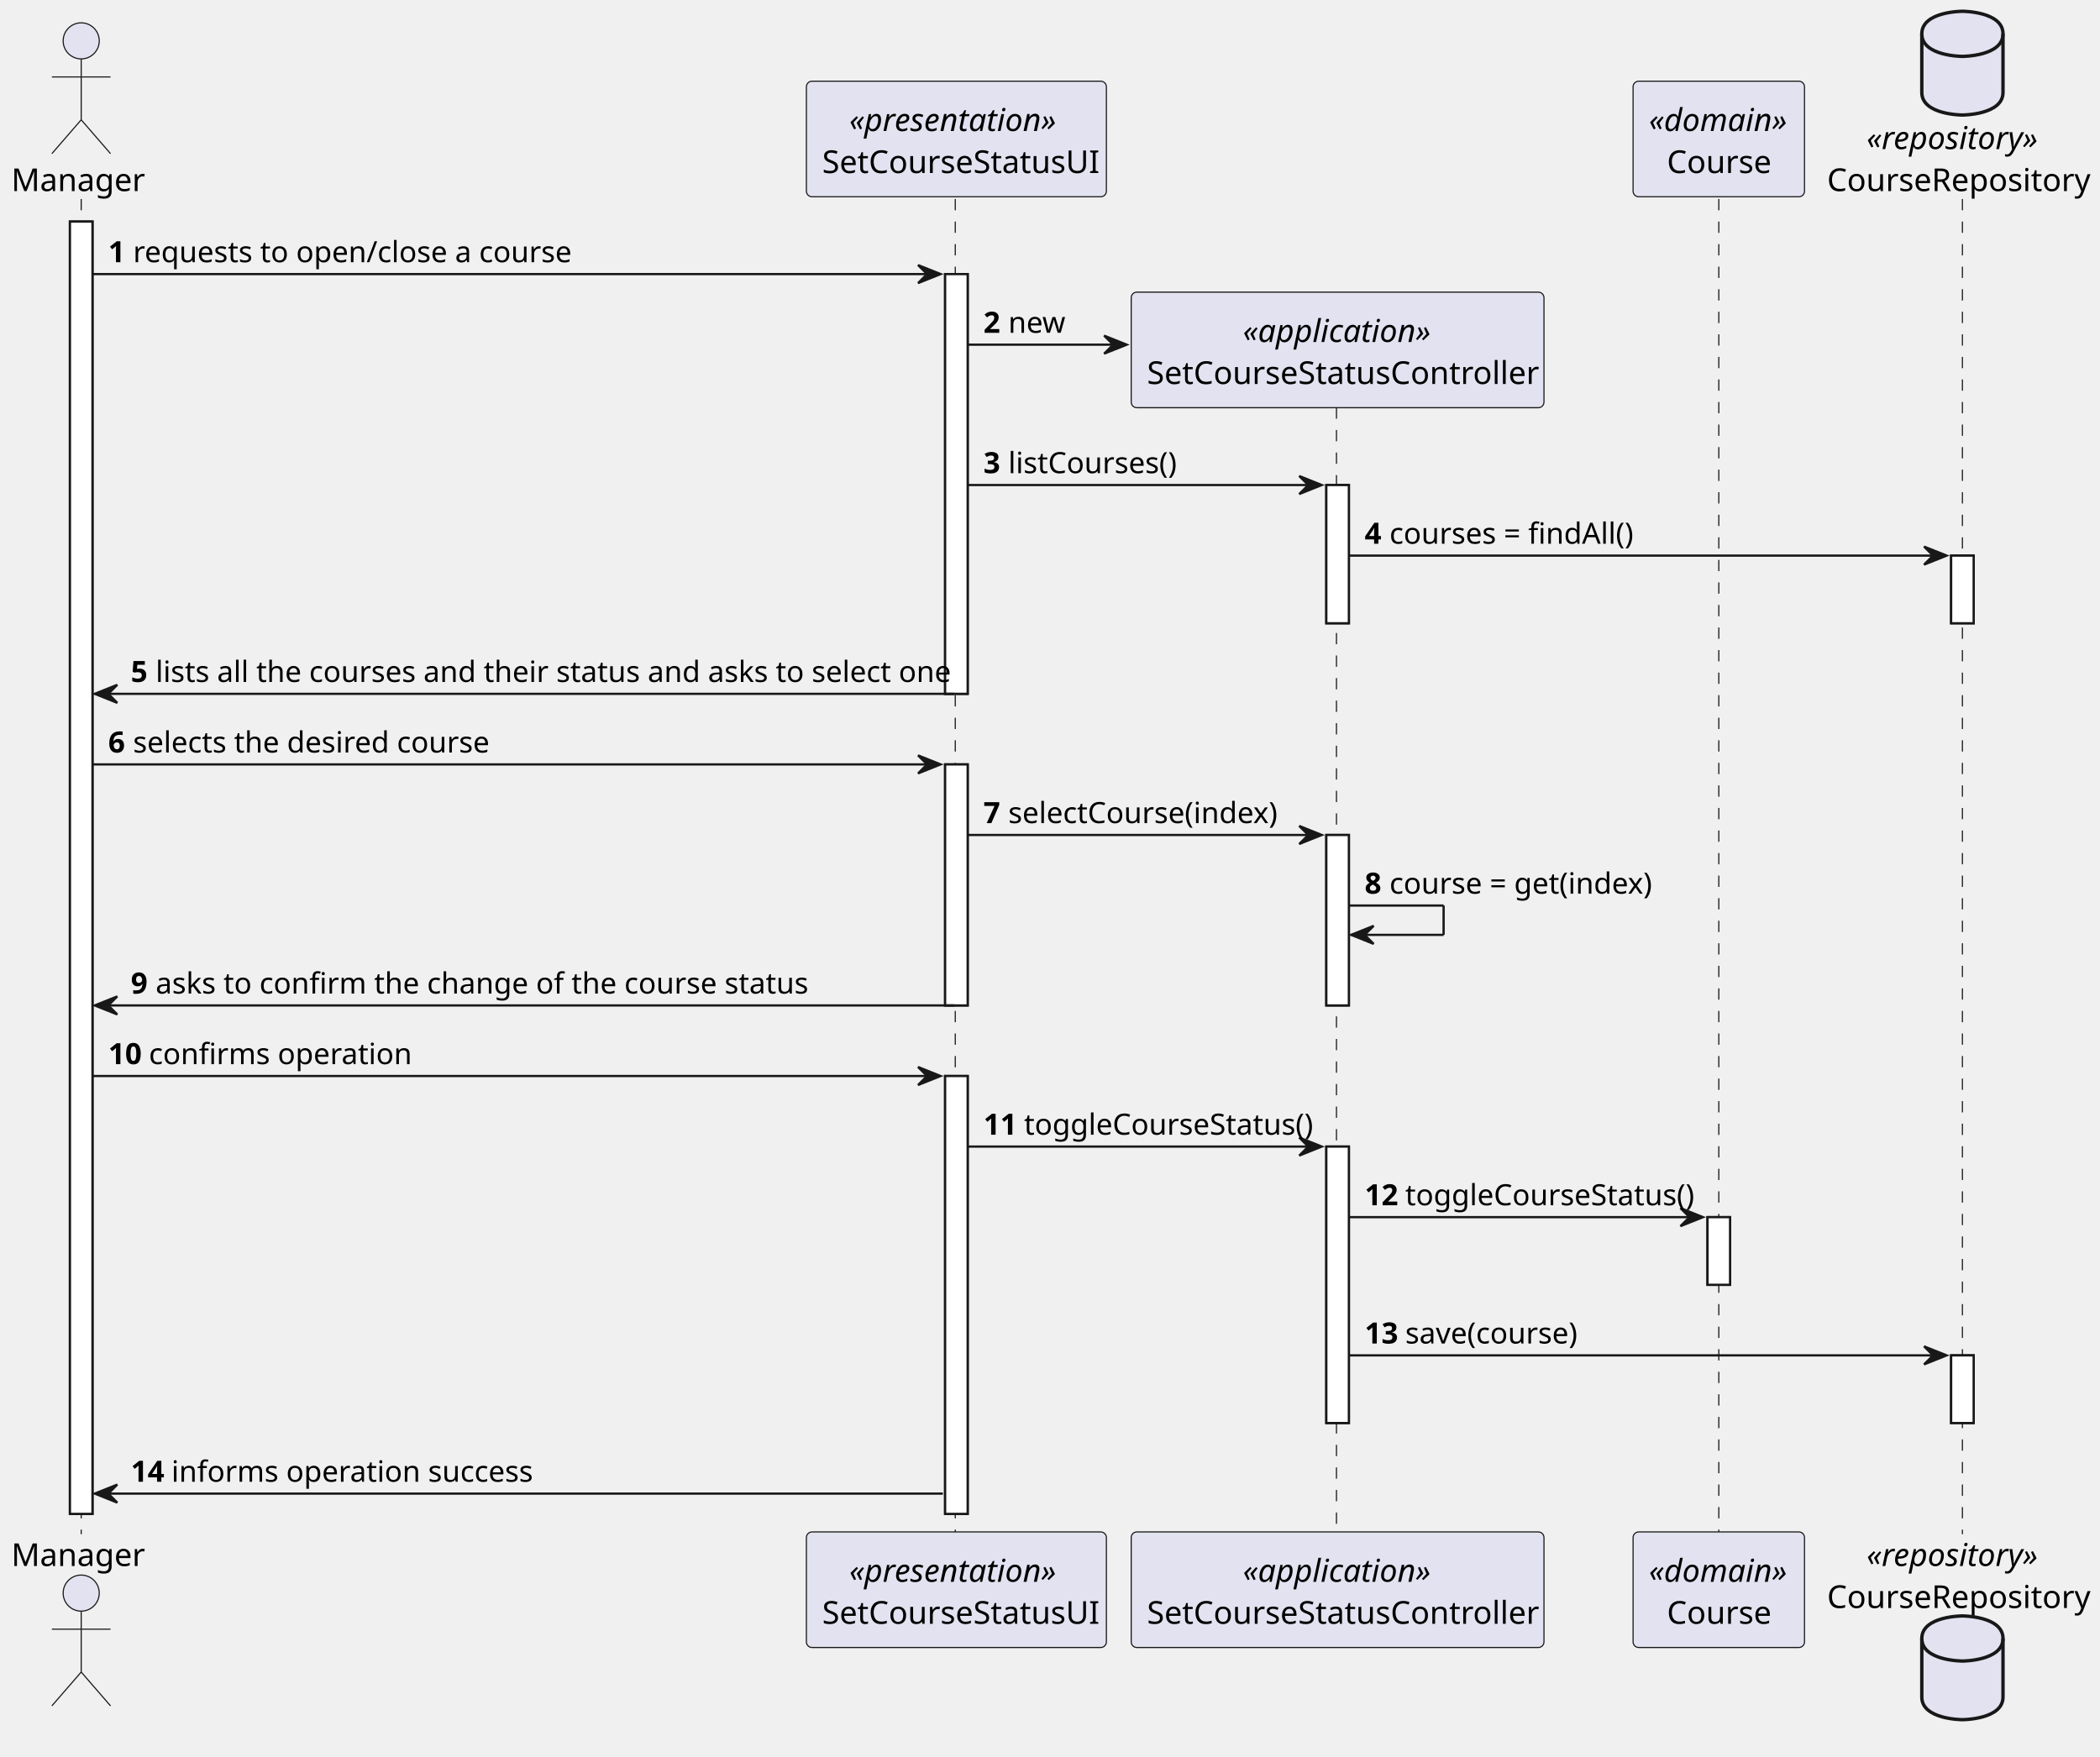
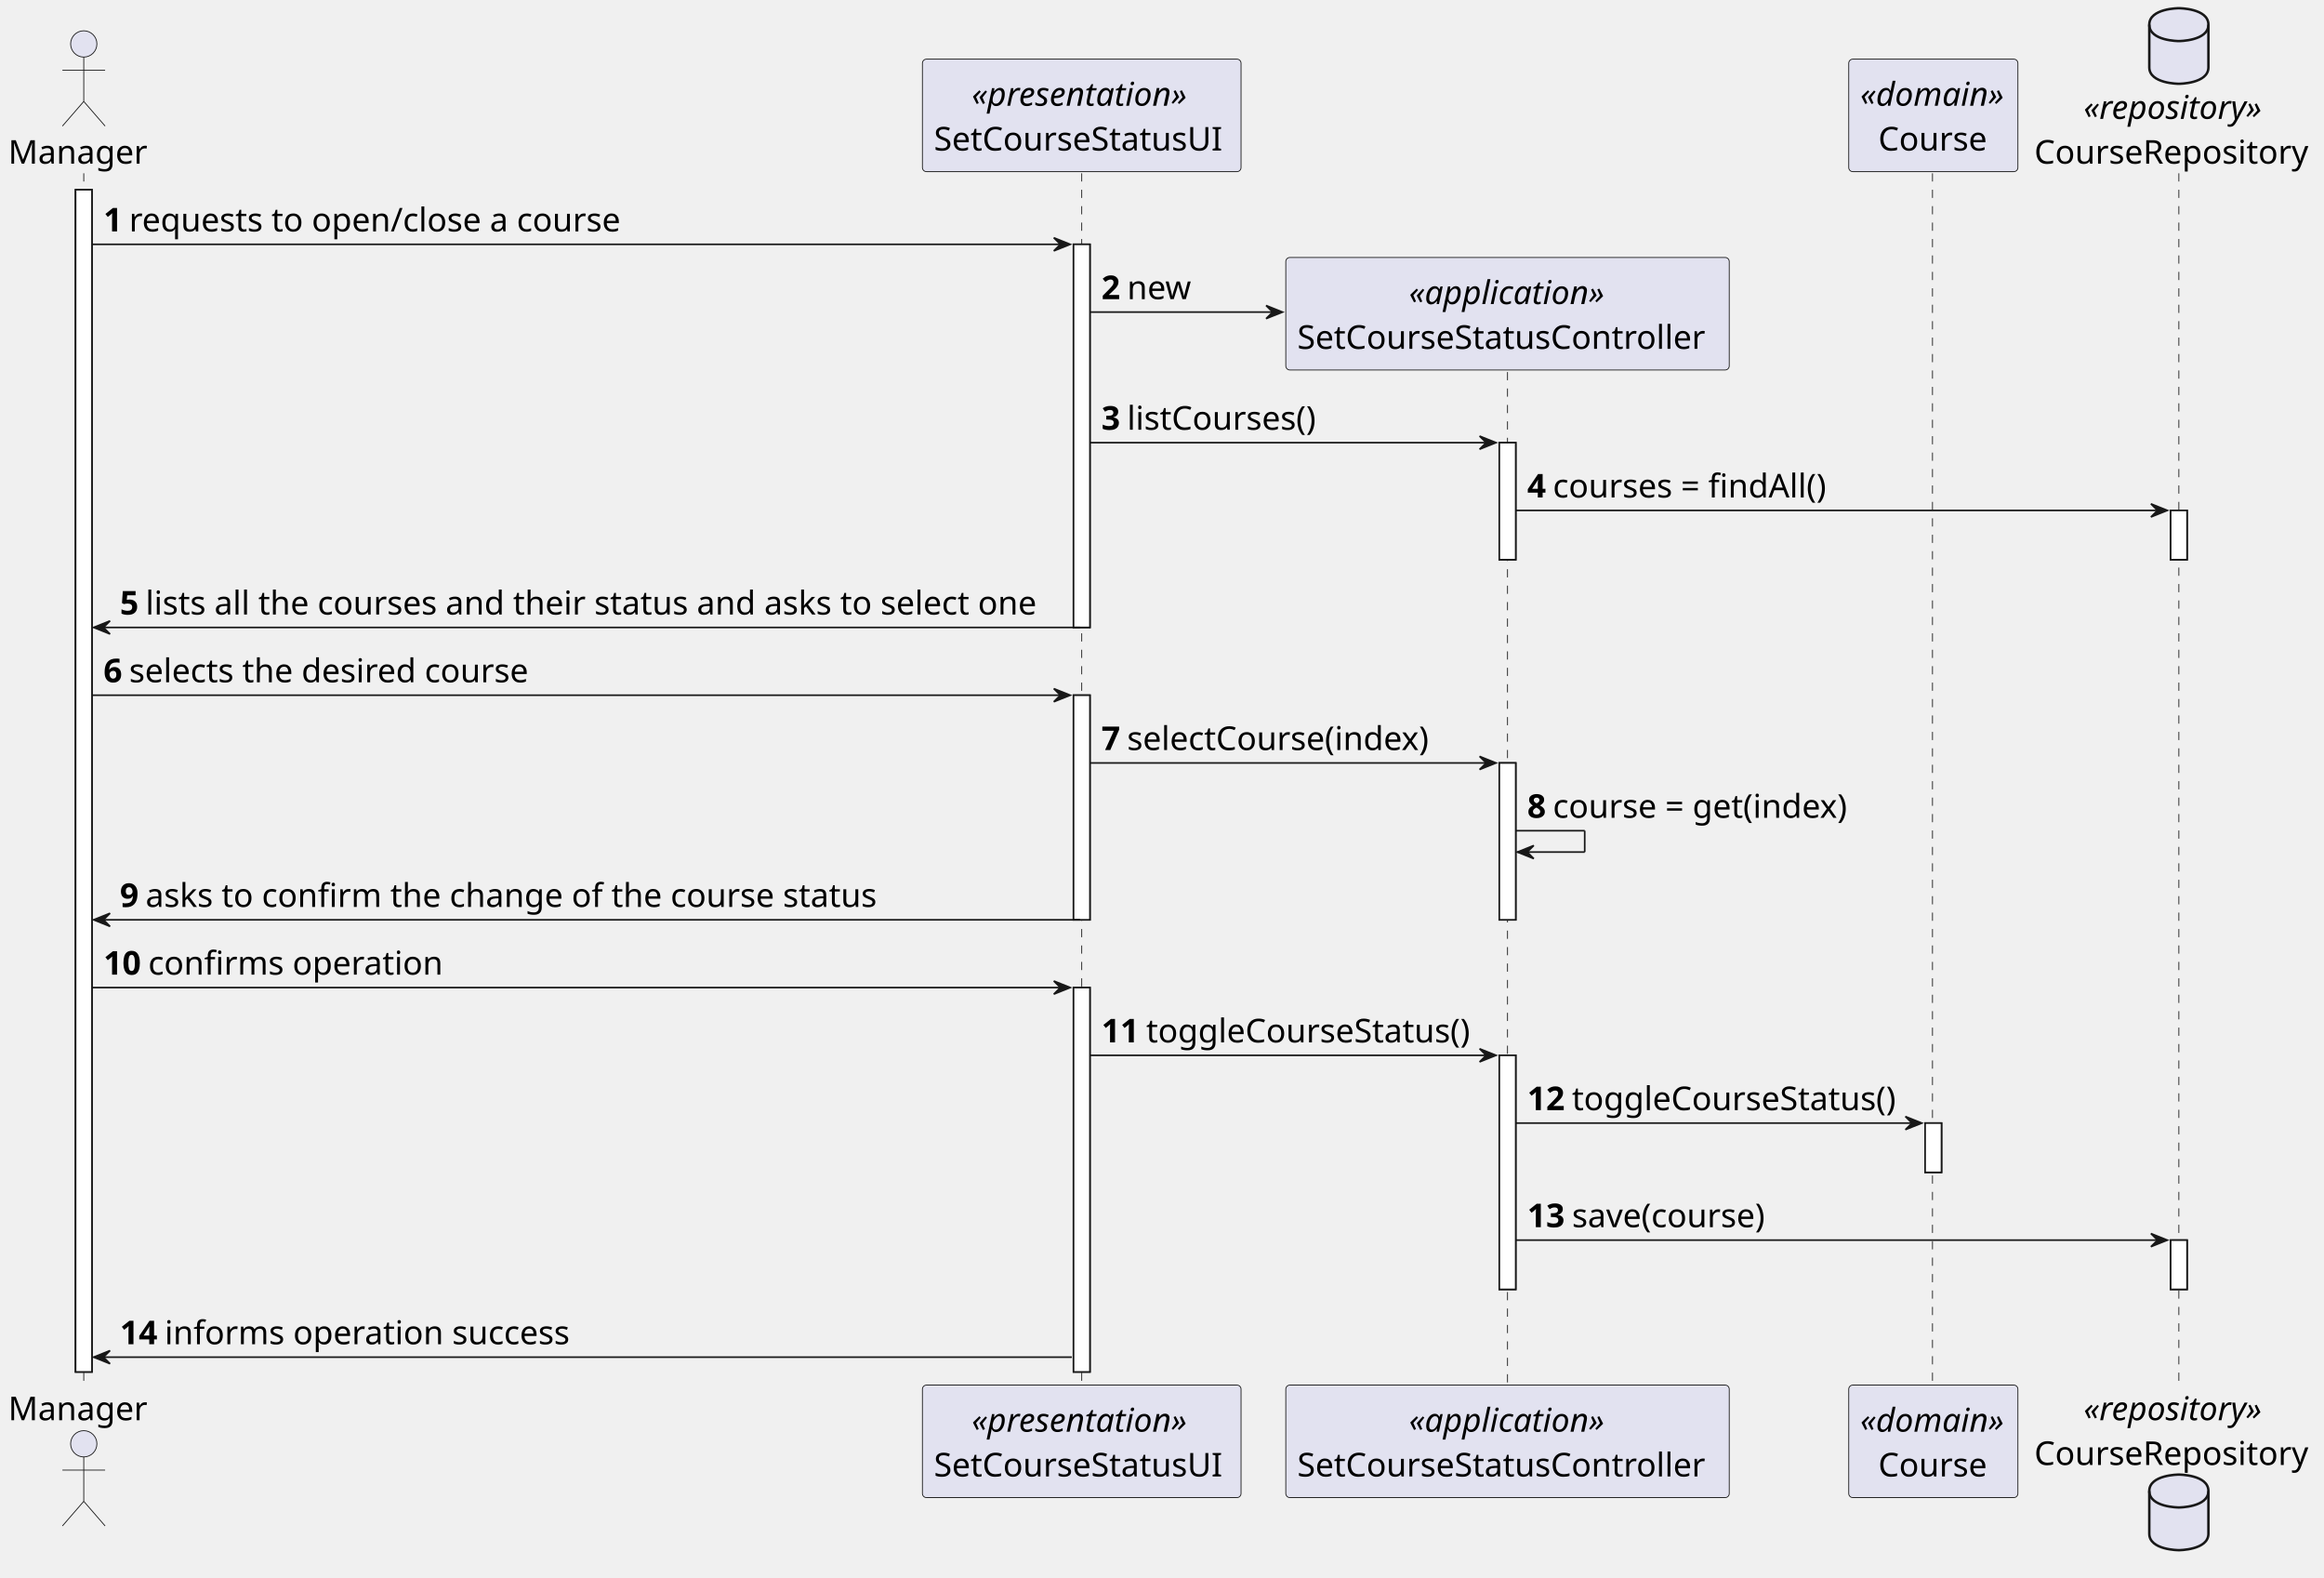
- <svg xmlns="http://www.w3.org/2000/svg" contentStyleType="text/css" height="779px" preserveAspectRatio="none" style="width:931px;height:779px;background:#FFFFFF;" version="1.1" viewBox="0 0 931 779" width="931px" zoomAndPan="magnify">
+ <svg xmlns="http://www.w3.org/2000/svg" contentStyleType="text/css" height="960px" preserveAspectRatio="none" style="width:1415px;height:960px;background:#FFFFFF;" version="1.1" viewBox="0 0 1415 960" width="1415px" zoomAndPan="magnify">
  <defs />
  <g>
-     <rect fill="#FFFFFF" height="573.025" style="stroke:#181818;stroke-width:1.0;" width="10" x="31" y="98.242" />
-     <rect fill="#FFFFFF" height="186.115" style="stroke:#181818;stroke-width:1.0;" width="10" x="419" y="121.533" />
-     <rect fill="#FFFFFF" height="106.873" style="stroke:#181818;stroke-width:1.0;" width="10" x="419" y="338.94" />
-     <rect fill="#FFFFFF" height="194.164" style="stroke:#181818;stroke-width:1.0;" width="10" x="419" y="477.103" />
-     <rect fill="#FFFFFF" height="61.291" style="stroke:#181818;stroke-width:1.0;" width="10" x="588" y="215.066" />
-     <rect fill="#FFFFFF" height="75.582" style="stroke:#181818;stroke-width:1.0;" width="10" x="588" y="370.231" />
-     <rect fill="#FFFFFF" height="122.582" style="stroke:#181818;stroke-width:1.0;" width="10" x="588" y="508.394" />
-     <rect fill="#FFFFFF" height="30" style="stroke:#181818;stroke-width:1.0;" width="10" x="757" y="539.686" />
-     <rect fill="#FFFFFF" height="30" style="stroke:#181818;stroke-width:1.0;" width="10" x="865" y="246.357" />
-     <rect fill="#FFFFFF" height="30" style="stroke:#181818;stroke-width:1.0;" width="10" x="865" y="600.977" />
-     <line style="stroke:#181818;stroke-width:0.5;stroke-dasharray:5.0,5.0;" x1="36" x2="36" y1="88.242" y2="680.268" />
-     <line style="stroke:#181818;stroke-width:0.5;stroke-dasharray:5.0,5.0;" x1="423.5" x2="423.5" y1="88.242" y2="680.268" />
-     <line style="stroke:#181818;stroke-width:0.5;stroke-dasharray:5.0,5.0;" x1="592.5" x2="592.5" y1="170.654" y2="680.268" />
-     <line style="stroke:#181818;stroke-width:0.5;stroke-dasharray:5.0,5.0;" x1="762" x2="762" y1="88.242" y2="680.268" />
-     <line style="stroke:#181818;stroke-width:0.5;stroke-dasharray:5.0,5.0;" x1="870" x2="870" y1="88.242" y2="680.268" />
-     <text fill="#000000" font-family="sans-serif" font-size="14" lengthAdjust="spacing" textLength="56" x="5" y="84.728">Manager</text>
-     <ellipse cx="36" cy="18.121" fill="#E2E2F0" rx="8" ry="8" style="stroke:#181818;stroke-width:0.5;" />
-     <path d="M36,26.121 L36,53.121 M23,34.121 L49,34.121 M36,53.121 L23,68.121 M36,53.121 L49,68.121 " fill="none" style="stroke:#181818;stroke-width:0.5;" />
-     <text fill="#000000" font-family="sans-serif" font-size="14" lengthAdjust="spacing" textLength="56" x="5" y="694.375">Manager</text>
-     <ellipse cx="36" cy="706.389" fill="#E2E2F0" rx="8" ry="8" style="stroke:#181818;stroke-width:0.5;" />
-     <path d="M36,714.389 L36,741.389 M23,722.389 L49,722.389 M36,741.389 L23,756.389 M36,741.389 L49,756.389 " fill="none" style="stroke:#181818;stroke-width:0.5;" />
-     <rect fill="#E2E2F0" height="51.242" rx="2.5" ry="2.5" style="stroke:#181818;stroke-width:0.5;" width="133" x="357.5" y="36" />
-     <text fill="#000000" font-family="sans-serif" font-size="14" font-style="italic" lengthAdjust="spacing" textLength="95" x="376.5" y="58.107">«presentation»</text>
-     <text fill="#000000" font-family="sans-serif" font-size="14" lengthAdjust="spacing" textLength="119" x="364.5" y="76.728">SetCourseStatusUI</text>
-     <rect fill="#E2E2F0" height="51.242" rx="2.5" ry="2.5" style="stroke:#181818;stroke-width:0.5;" width="133" x="357.5" y="679.268" />
-     <text fill="#000000" font-family="sans-serif" font-size="14" font-style="italic" lengthAdjust="spacing" textLength="95" x="376.5" y="701.375">«presentation»</text>
-     <text fill="#000000" font-family="sans-serif" font-size="14" lengthAdjust="spacing" textLength="119" x="364.5" y="719.996">SetCourseStatusUI</text>
-     <rect fill="#E2E2F0" height="51.242" rx="2.5" ry="2.5" style="stroke:#181818;stroke-width:0.5;" width="183" x="501.5" y="679.268" />
-     <text fill="#000000" font-family="sans-serif" font-size="14" font-style="italic" lengthAdjust="spacing" textLength="84" x="551" y="701.375">«application»</text>
-     <text fill="#000000" font-family="sans-serif" font-size="14" lengthAdjust="spacing" textLength="169" x="508.5" y="719.996">SetCourseStatusController</text>
-     <rect fill="#E2E2F0" height="51.242" rx="2.5" ry="2.5" style="stroke:#181818;stroke-width:0.5;" width="76" x="724" y="36" />
-     <text fill="#000000" font-family="sans-serif" font-size="14" font-style="italic" lengthAdjust="spacing" textLength="62" x="731" y="58.107">«domain»</text>
-     <text fill="#000000" font-family="sans-serif" font-size="14" lengthAdjust="spacing" textLength="46" x="739" y="76.728">Course</text>
-     <rect fill="#E2E2F0" height="51.242" rx="2.5" ry="2.5" style="stroke:#181818;stroke-width:0.5;" width="76" x="724" y="679.268" />
-     <text fill="#000000" font-family="sans-serif" font-size="14" font-style="italic" lengthAdjust="spacing" textLength="62" x="731" y="701.375">«domain»</text>
-     <text fill="#000000" font-family="sans-serif" font-size="14" lengthAdjust="spacing" textLength="46" x="739" y="719.996">Course</text>
-     <text fill="#000000" font-family="sans-serif" font-size="14" font-style="italic" lengthAdjust="spacing" textLength="79" x="827.5" y="66.107">«repository»</text>
-     <text fill="#000000" font-family="sans-serif" font-size="14" lengthAdjust="spacing" textLength="114" x="810" y="84.728">CourseRepository</text>
-     <path d="M852,15 C852,5 870,5 870,5 C870,5 888,5 888,15 L888,41 C888,51 870,51 870,51 C870,51 852,51 852,41 L852,15 " fill="#E2E2F0" style="stroke:#181818;stroke-width:1.5;" />
-     <path d="M852,15 C852,25 870,25 870,25 C870,25 888,25 888,15 " fill="none" style="stroke:#181818;stroke-width:1.5;" />
-     <text fill="#000000" font-family="sans-serif" font-size="14" font-style="italic" lengthAdjust="spacing" textLength="79" x="827.5" y="694.375">«repository»</text>
-     <text fill="#000000" font-family="sans-serif" font-size="14" lengthAdjust="spacing" textLength="114" x="810" y="712.996">CourseRepository</text>
-     <path d="M852,726.51 C852,716.51 870,716.51 870,716.51 C870,716.51 888,716.51 888,726.51 L888,752.51 C888,762.51 870,762.51 870,762.51 C870,762.51 852,762.51 852,752.51 L852,726.51 " fill="#E2E2F0" style="stroke:#181818;stroke-width:1.5;" />
-     <path d="M852,726.51 C852,736.51 870,736.51 870,736.51 C870,736.51 888,736.51 888,726.51 " fill="none" style="stroke:#181818;stroke-width:1.5;" />
-     <rect fill="#FFFFFF" height="573.025" style="stroke:#181818;stroke-width:1.0;" width="10" x="31" y="98.242" />
-     <rect fill="#FFFFFF" height="186.115" style="stroke:#181818;stroke-width:1.0;" width="10" x="419" y="121.533" />
-     <rect fill="#FFFFFF" height="106.873" style="stroke:#181818;stroke-width:1.0;" width="10" x="419" y="338.94" />
-     <rect fill="#FFFFFF" height="194.164" style="stroke:#181818;stroke-width:1.0;" width="10" x="419" y="477.103" />
-     <rect fill="#FFFFFF" height="61.291" style="stroke:#181818;stroke-width:1.0;" width="10" x="588" y="215.066" />
-     <rect fill="#FFFFFF" height="75.582" style="stroke:#181818;stroke-width:1.0;" width="10" x="588" y="370.231" />
-     <rect fill="#FFFFFF" height="122.582" style="stroke:#181818;stroke-width:1.0;" width="10" x="588" y="508.394" />
-     <rect fill="#FFFFFF" height="30" style="stroke:#181818;stroke-width:1.0;" width="10" x="757" y="539.686" />
-     <rect fill="#FFFFFF" height="30" style="stroke:#181818;stroke-width:1.0;" width="10" x="865" y="246.357" />
-     <rect fill="#FFFFFF" height="30" style="stroke:#181818;stroke-width:1.0;" width="10" x="865" y="600.977" />
-     <polygon fill="#181818" points="407,117.533,417,121.533,407,125.533,411,121.533" style="stroke:#181818;stroke-width:1.0;" />
-     <line style="stroke:#181818;stroke-width:1.0;" x1="41" x2="413" y1="121.533" y2="121.533" />
-     <text fill="#000000" font-family="sans-serif" font-size="13" font-weight="bold" lengthAdjust="spacing" textLength="7" x="48" y="116.27">1</text>
-     <text fill="#000000" font-family="sans-serif" font-size="13" lengthAdjust="spacing" textLength="186" x="59" y="116.27">requests to open/close a course</text>
-     <polygon fill="#181818" points="489.5,148.824,499.5,152.824,489.5,156.824,493.5,152.824" style="stroke:#181818;stroke-width:1.0;" />
-     <line style="stroke:#181818;stroke-width:1.0;" x1="429" x2="495.5" y1="152.824" y2="152.824" />
-     <text fill="#000000" font-family="sans-serif" font-size="13" font-weight="bold" lengthAdjust="spacing" textLength="7" x="436" y="147.561">2</text>
-     <text fill="#000000" font-family="sans-serif" font-size="13" lengthAdjust="spacing" textLength="23" x="447" y="147.561">new</text>
-     <rect fill="#E2E2F0" height="51.242" rx="2.5" ry="2.5" style="stroke:#181818;stroke-width:0.5;" width="183" x="501.5" y="129.533" />
-     <text fill="#000000" font-family="sans-serif" font-size="14" font-style="italic" lengthAdjust="spacing" textLength="84" x="551" y="151.641">«application»</text>
-     <text fill="#000000" font-family="sans-serif" font-size="14" lengthAdjust="spacing" textLength="169" x="508.5" y="170.262">SetCourseStatusController</text>
-     <polygon fill="#181818" points="576,211.066,586,215.066,576,219.066,580,215.066" style="stroke:#181818;stroke-width:1.0;" />
-     <line style="stroke:#181818;stroke-width:1.0;" x1="429" x2="582" y1="215.066" y2="215.066" />
-     <text fill="#000000" font-family="sans-serif" font-size="13" font-weight="bold" lengthAdjust="spacing" textLength="7" x="436" y="209.804">3</text>
-     <text fill="#000000" font-family="sans-serif" font-size="13" lengthAdjust="spacing" textLength="73" x="447" y="209.804">listCourses()</text>
-     <polygon fill="#181818" points="853,242.357,863,246.357,853,250.357,857,246.357" style="stroke:#181818;stroke-width:1.0;" />
-     <line style="stroke:#181818;stroke-width:1.0;" x1="598" x2="859" y1="246.357" y2="246.357" />
-     <text fill="#000000" font-family="sans-serif" font-size="13" font-weight="bold" lengthAdjust="spacing" textLength="7" x="605" y="241.095">4</text>
-     <text fill="#000000" font-family="sans-serif" font-size="13" lengthAdjust="spacing" textLength="105" x="616" y="241.095">courses = findAll()</text>
-     <polygon fill="#181818" points="52,303.648,42,307.648,52,311.648,48,307.648" style="stroke:#181818;stroke-width:1.0;" />
-     <line style="stroke:#181818;stroke-width:1.0;" x1="46" x2="423" y1="307.648" y2="307.648" />
-     <text fill="#000000" font-family="sans-serif" font-size="13" font-weight="bold" lengthAdjust="spacing" textLength="7" x="58" y="302.386">5</text>
-     <text fill="#000000" font-family="sans-serif" font-size="13" lengthAdjust="spacing" textLength="343" x="69" y="302.386">lists all the courses and their status and asks to select one</text>
-     <polygon fill="#181818" points="407,334.94,417,338.94,407,342.94,411,338.94" style="stroke:#181818;stroke-width:1.0;" />
-     <line style="stroke:#181818;stroke-width:1.0;" x1="41" x2="413" y1="338.94" y2="338.94" />
-     <text fill="#000000" font-family="sans-serif" font-size="13" font-weight="bold" lengthAdjust="spacing" textLength="7" x="48" y="333.677">6</text>
-     <text fill="#000000" font-family="sans-serif" font-size="13" lengthAdjust="spacing" textLength="153" x="59" y="333.677">selects the desired course</text>
-     <polygon fill="#181818" points="576,366.231,586,370.231,576,374.231,580,370.231" style="stroke:#181818;stroke-width:1.0;" />
-     <line style="stroke:#181818;stroke-width:1.0;" x1="429" x2="582" y1="370.231" y2="370.231" />
-     <text fill="#000000" font-family="sans-serif" font-size="13" font-weight="bold" lengthAdjust="spacing" textLength="7" x="436" y="364.968">7</text>
-     <text fill="#000000" font-family="sans-serif" font-size="13" lengthAdjust="spacing" textLength="115" x="447" y="364.968">selectCourse(index)</text>
-     <line style="stroke:#181818;stroke-width:1.0;" x1="598" x2="640" y1="401.522" y2="401.522" />
-     <line style="stroke:#181818;stroke-width:1.0;" x1="640" x2="640" y1="401.522" y2="414.522" />
-     <line style="stroke:#181818;stroke-width:1.0;" x1="599" x2="640" y1="414.522" y2="414.522" />
-     <polygon fill="#181818" points="609,410.522,599,414.522,609,418.522,605,414.522" style="stroke:#181818;stroke-width:1.0;" />
-     <text fill="#000000" font-family="sans-serif" font-size="13" font-weight="bold" lengthAdjust="spacing" textLength="7" x="605" y="396.259">8</text>
-     <text fill="#000000" font-family="sans-serif" font-size="13" lengthAdjust="spacing" textLength="112" x="616" y="396.259">course = get(index)</text>
-     <polygon fill="#181818" points="52,441.812,42,445.812,52,449.812,48,445.812" style="stroke:#181818;stroke-width:1.0;" />
-     <line style="stroke:#181818;stroke-width:1.0;" x1="46" x2="423" y1="445.812" y2="445.812" />
-     <text fill="#000000" font-family="sans-serif" font-size="13" font-weight="bold" lengthAdjust="spacing" textLength="7" x="58" y="440.55">9</text>
-     <text fill="#000000" font-family="sans-serif" font-size="13" lengthAdjust="spacing" textLength="276" x="69" y="440.55">asks to confirm the change of the course status</text>
-     <polygon fill="#181818" points="407,473.103,417,477.103,407,481.103,411,477.103" style="stroke:#181818;stroke-width:1.0;" />
-     <line style="stroke:#181818;stroke-width:1.0;" x1="41" x2="413" y1="477.103" y2="477.103" />
-     <text fill="#000000" font-family="sans-serif" font-size="13" font-weight="bold" lengthAdjust="spacing" textLength="14" x="48" y="471.841">10</text>
-     <text fill="#000000" font-family="sans-serif" font-size="13" lengthAdjust="spacing" textLength="106" x="66" y="471.841">confirms operation</text>
-     <polygon fill="#181818" points="576,504.394,586,508.394,576,512.394,580,508.394" style="stroke:#181818;stroke-width:1.0;" />
-     <line style="stroke:#181818;stroke-width:1.0;" x1="429" x2="582" y1="508.394" y2="508.394" />
-     <text fill="#000000" font-family="sans-serif" font-size="13" font-weight="bold" lengthAdjust="spacing" textLength="14" x="436" y="503.132">11</text>
-     <text fill="#000000" font-family="sans-serif" font-size="13" lengthAdjust="spacing" textLength="122" x="454" y="503.132">toggleCourseStatus()</text>
-     <polygon fill="#181818" points="745,535.686,755,539.686,745,543.686,749,539.686" style="stroke:#181818;stroke-width:1.0;" />
-     <line style="stroke:#181818;stroke-width:1.0;" x1="598" x2="751" y1="539.686" y2="539.686" />
-     <text fill="#000000" font-family="sans-serif" font-size="13" font-weight="bold" lengthAdjust="spacing" textLength="14" x="605" y="534.423">12</text>
-     <text fill="#000000" font-family="sans-serif" font-size="13" lengthAdjust="spacing" textLength="122" x="623" y="534.423">toggleCourseStatus()</text>
-     <polygon fill="#181818" points="853,596.977,863,600.977,853,604.977,857,600.977" style="stroke:#181818;stroke-width:1.0;" />
-     <line style="stroke:#181818;stroke-width:1.0;" x1="598" x2="859" y1="600.977" y2="600.977" />
-     <text fill="#000000" font-family="sans-serif" font-size="13" font-weight="bold" lengthAdjust="spacing" textLength="14" x="605" y="595.714">13</text>
-     <text fill="#000000" font-family="sans-serif" font-size="13" lengthAdjust="spacing" textLength="73" x="623" y="595.714">save(course)</text>
-     <polygon fill="#181818" points="52,658.268,42,662.268,52,666.268,48,662.268" style="stroke:#181818;stroke-width:1.0;" />
-     <line style="stroke:#181818;stroke-width:1.0;" x1="46" x2="418" y1="662.268" y2="662.268" />
-     <text fill="#000000" font-family="sans-serif" font-size="13" font-weight="bold" lengthAdjust="spacing" textLength="14" x="58" y="657.005">14</text>
-     <text fill="#000000" font-family="sans-serif" font-size="13" lengthAdjust="spacing" textLength="152" x="76" y="657.005">informs operation success</text>
+     <rect fill="#FFFFFF" height="719.6" style="stroke:#181818;stroke-width:1.0;" width="10" x="46" y="115.48" />
+     <rect fill="#FFFFFF" height="233.2" style="stroke:#181818;stroke-width:1.0;" width="10" x="653.625" y="148.72" />
+     <rect fill="#FFFFFF" height="136.72" style="stroke:#181818;stroke-width:1.0;" width="10" x="653.625" y="423.16" />
+     <rect fill="#FFFFFF" height="233.96" style="stroke:#181818;stroke-width:1.0;" width="10" x="653.625" y="601.12" />
+     <rect fill="#FFFFFF" height="71.24" style="stroke:#181818;stroke-width:1.0;" width="10" x="912.875" y="269.44" />
+     <rect fill="#FFFFFF" height="95.48" style="stroke:#181818;stroke-width:1.0;" width="10" x="912.875" y="464.4" />
+     <rect fill="#FFFFFF" height="142.48" style="stroke:#181818;stroke-width:1.0;" width="10" x="912.875" y="642.36" />
+     <rect fill="#FFFFFF" height="30" style="stroke:#181818;stroke-width:1.0;" width="10" x="1172.125" y="683.6" />
+     <rect fill="#FFFFFF" height="30" style="stroke:#181818;stroke-width:1.0;" width="10" x="1321.625" y="310.68" />
+     <rect fill="#FFFFFF" height="30" style="stroke:#181818;stroke-width:1.0;" width="10" x="1321.625" y="754.84" />
+     <line style="stroke:#181818;stroke-width:0.5;stroke-dasharray:5.0,5.0;" x1="51" x2="51" y1="105.48" y2="844.08" />
+     <line style="stroke:#181818;stroke-width:0.5;stroke-dasharray:5.0,5.0;" x1="658.625" x2="658.625" y1="105.48" y2="844.08" />
+     <line style="stroke:#181818;stroke-width:0.5;stroke-dasharray:5.0,5.0;" x1="917.875" x2="917.875" y1="206.46" y2="844.08" />
+     <line style="stroke:#181818;stroke-width:0.5;stroke-dasharray:5.0,5.0;" x1="1176.625" x2="1176.625" y1="105.48" y2="844.08" />
+     <line style="stroke:#181818;stroke-width:0.5;stroke-dasharray:5.0,5.0;" x1="1326.625" x2="1326.625" y1="105.48" y2="844.08" />
+     <text fill="#000000" font-family="sans-serif" font-size="20" lengthAdjust="spacing" textLength="86" x="5" y="99.62">Manager</text>
+     <ellipse cx="51" cy="26.74" fill="#E2E2F0" rx="8" ry="8" style="stroke:#181818;stroke-width:0.5;" />
+     <path d="M51,34.74 L51,61.74 M38,42.74 L64,42.74 M51,61.74 L38,76.74 M51,61.74 L64,76.74 " fill="none" style="stroke:#181818;stroke-width:0.5;" />
+     <text fill="#000000" font-family="sans-serif" font-size="20" lengthAdjust="spacing" textLength="86" x="5" y="864.46">Manager</text>
+     <ellipse cx="51" cy="878.819" fill="#E2E2F0" rx="8" ry="8" style="stroke:#181818;stroke-width:0.5;" />
+     <path d="M51,886.819 L51,913.819 M38,894.819 L64,894.819 M51,913.819 L38,928.819 M51,913.819 L64,928.819 " fill="none" style="stroke:#181818;stroke-width:0.5;" />
+     <rect fill="#E2E2F0" height="68.48" rx="2.5" ry="2.5" style="stroke:#181818;stroke-width:0.5;" width="194" x="561.625" y="36" />
+     <text fill="#000000" font-family="sans-serif" font-size="20" font-style="italic" lengthAdjust="spacing" textLength="134" x="591.625" y="64.38">«presentation»</text>
+     <text fill="#000000" font-family="sans-serif" font-size="20" lengthAdjust="spacing" textLength="180" x="568.625" y="91.62">SetCourseStatusUI</text>
+     <rect fill="#E2E2F0" height="68.48" rx="2.5" ry="2.5" style="stroke:#181818;stroke-width:0.5;" width="194" x="561.625" y="843.08" />
+     <text fill="#000000" font-family="sans-serif" font-size="20" font-style="italic" lengthAdjust="spacing" textLength="134" x="591.625" y="871.46">«presentation»</text>
+     <text fill="#000000" font-family="sans-serif" font-size="20" lengthAdjust="spacing" textLength="180" x="568.625" y="898.699">SetCourseStatusUI</text>
+     <rect fill="#E2E2F0" height="68.48" rx="2.5" ry="2.5" style="stroke:#181818;stroke-width:0.5;" width="270" x="782.875" y="843.08" />
+     <text fill="#000000" font-family="sans-serif" font-size="20" font-style="italic" lengthAdjust="spacing" textLength="120" x="857.875" y="871.46">«application»</text>
+     <text fill="#000000" font-family="sans-serif" font-size="20" lengthAdjust="spacing" textLength="256" x="789.875" y="898.699">SetCourseStatusController</text>
+     <rect fill="#E2E2F0" height="68.48" rx="2.5" ry="2.5" style="stroke:#181818;stroke-width:0.5;" width="103" x="1125.625" y="36" />
+     <text fill="#000000" font-family="sans-serif" font-size="20" font-style="italic" lengthAdjust="spacing" textLength="89" x="1132.625" y="64.38">«domain»</text>
+     <text fill="#000000" font-family="sans-serif" font-size="20" lengthAdjust="spacing" textLength="67" x="1143.625" y="91.62">Course</text>
+     <rect fill="#E2E2F0" height="68.48" rx="2.5" ry="2.5" style="stroke:#181818;stroke-width:0.5;" width="103" x="1125.625" y="843.08" />
+     <text fill="#000000" font-family="sans-serif" font-size="20" font-style="italic" lengthAdjust="spacing" textLength="89" x="1132.625" y="871.46">«domain»</text>
+     <text fill="#000000" font-family="sans-serif" font-size="20" lengthAdjust="spacing" textLength="67" x="1143.625" y="898.699">Course</text>
+     <text fill="#000000" font-family="sans-serif" font-size="20" font-style="italic" lengthAdjust="spacing" textLength="110" x="1268.625" y="72.38">«repository»</text>
+     <text fill="#000000" font-family="sans-serif" font-size="20" lengthAdjust="spacing" textLength="170" x="1238.625" y="99.62">CourseRepository</text>
+     <path d="M1308.625,15 C1308.625,5 1326.625,5 1326.625,5 C1326.625,5 1344.625,5 1344.625,15 L1344.625,41 C1344.625,51 1326.625,51 1326.625,51 C1326.625,51 1308.625,51 1308.625,41 L1308.625,15 " fill="#E2E2F0" style="stroke:#181818;stroke-width:1.5;" />
+     <path d="M1308.625,15 C1308.625,25 1326.625,25 1326.625,25 C1326.625,25 1344.625,25 1344.625,15 " fill="none" style="stroke:#181818;stroke-width:1.5;" />
+     <text fill="#000000" font-family="sans-serif" font-size="20" font-style="italic" lengthAdjust="spacing" textLength="110" x="1268.625" y="864.46">«repository»</text>
+     <text fill="#000000" font-family="sans-serif" font-size="20" lengthAdjust="spacing" textLength="170" x="1238.625" y="891.699">CourseRepository</text>
+     <path d="M1308.625,907.559 C1308.625,897.559 1326.625,897.559 1326.625,897.559 C1326.625,897.559 1344.625,897.559 1344.625,907.559 L1344.625,933.559 C1344.625,943.559 1326.625,943.559 1326.625,943.559 C1326.625,943.559 1308.625,943.559 1308.625,933.559 L1308.625,907.559 " fill="#E2E2F0" style="stroke:#181818;stroke-width:1.5;" />
+     <path d="M1308.625,907.559 C1308.625,917.559 1326.625,917.559 1326.625,917.559 C1326.625,917.559 1344.625,917.559 1344.625,907.559 " fill="none" style="stroke:#181818;stroke-width:1.5;" />
+     <rect fill="#FFFFFF" height="719.6" style="stroke:#181818;stroke-width:1.0;" width="10" x="46" y="115.48" />
+     <rect fill="#FFFFFF" height="233.2" style="stroke:#181818;stroke-width:1.0;" width="10" x="653.625" y="148.72" />
+     <rect fill="#FFFFFF" height="136.72" style="stroke:#181818;stroke-width:1.0;" width="10" x="653.625" y="423.16" />
+     <rect fill="#FFFFFF" height="233.96" style="stroke:#181818;stroke-width:1.0;" width="10" x="653.625" y="601.12" />
+     <rect fill="#FFFFFF" height="71.24" style="stroke:#181818;stroke-width:1.0;" width="10" x="912.875" y="269.44" />
+     <rect fill="#FFFFFF" height="95.48" style="stroke:#181818;stroke-width:1.0;" width="10" x="912.875" y="464.4" />
+     <rect fill="#FFFFFF" height="142.48" style="stroke:#181818;stroke-width:1.0;" width="10" x="912.875" y="642.36" />
+     <rect fill="#FFFFFF" height="30" style="stroke:#181818;stroke-width:1.0;" width="10" x="1172.125" y="683.6" />
+     <rect fill="#FFFFFF" height="30" style="stroke:#181818;stroke-width:1.0;" width="10" x="1321.625" y="310.68" />
+     <rect fill="#FFFFFF" height="30" style="stroke:#181818;stroke-width:1.0;" width="10" x="1321.625" y="754.84" />
+     <polygon fill="#181818" points="641.625,144.72,651.625,148.72,641.625,152.72,645.625,148.72" style="stroke:#181818;stroke-width:1.0;" />
+     <line style="stroke:#181818;stroke-width:1.0;" x1="56" x2="647.625" y1="148.72" y2="148.72" />
+     <text fill="#000000" font-family="sans-serif" font-size="20" font-weight="bold" lengthAdjust="spacing" textLength="11.625" x="63" y="140.86">1</text>
+     <text fill="#000000" font-family="sans-serif" font-size="20" lengthAdjust="spacing" textLength="304" x="78.625" y="140.86">requests to open/close a course</text>
+     <polygon fill="#181818" points="770.875,185.96,780.875,189.96,770.875,193.96,774.875,189.96" style="stroke:#181818;stroke-width:1.0;" />
+     <line style="stroke:#181818;stroke-width:1.0;" x1="663.625" x2="776.875" y1="189.96" y2="189.96" />
+     <text fill="#000000" font-family="sans-serif" font-size="20" font-weight="bold" lengthAdjust="spacing" textLength="11.625" x="670.625" y="182.1">2</text>
+     <text fill="#000000" font-family="sans-serif" font-size="20" lengthAdjust="spacing" textLength="40" x="686.25" y="182.1">new</text>
+     <rect fill="#E2E2F0" height="68.48" rx="2.5" ry="2.5" style="stroke:#181818;stroke-width:0.5;" width="270" x="782.875" y="156.72" />
+     <text fill="#000000" font-family="sans-serif" font-size="20" font-style="italic" lengthAdjust="spacing" textLength="120" x="857.875" y="185.1">«application»</text>
+     <text fill="#000000" font-family="sans-serif" font-size="20" lengthAdjust="spacing" textLength="256" x="789.875" y="212.34">SetCourseStatusController</text>
+     <polygon fill="#181818" points="900.875,265.44,910.875,269.44,900.875,273.44,904.875,269.44" style="stroke:#181818;stroke-width:1.0;" />
+     <line style="stroke:#181818;stroke-width:1.0;" x1="663.625" x2="906.875" y1="269.44" y2="269.44" />
+     <text fill="#000000" font-family="sans-serif" font-size="20" font-weight="bold" lengthAdjust="spacing" textLength="11.625" x="670.625" y="261.58">3</text>
+     <text fill="#000000" font-family="sans-serif" font-size="20" lengthAdjust="spacing" textLength="119" x="686.25" y="261.58">listCourses()</text>
+     <polygon fill="#181818" points="1309.625,306.68,1319.625,310.68,1309.625,314.68,1313.625,310.68" style="stroke:#181818;stroke-width:1.0;" />
+     <line style="stroke:#181818;stroke-width:1.0;" x1="922.875" x2="1315.625" y1="310.68" y2="310.68" />
+     <text fill="#000000" font-family="sans-serif" font-size="20" font-weight="bold" lengthAdjust="spacing" textLength="11.625" x="929.875" y="302.82">4</text>
+     <text fill="#000000" font-family="sans-serif" font-size="20" lengthAdjust="spacing" textLength="172" x="945.5" y="302.82">courses = findAll()</text>
+     <polygon fill="#181818" points="67,377.92,57,381.92,67,385.92,63,381.92" style="stroke:#181818;stroke-width:1.0;" />
+     <line style="stroke:#181818;stroke-width:1.0;" x1="61" x2="657.625" y1="381.92" y2="381.92" />
+     <text fill="#000000" font-family="sans-serif" font-size="20" font-weight="bold" lengthAdjust="spacing" textLength="11.625" x="73" y="374.06">5</text>
+     <text fill="#000000" font-family="sans-serif" font-size="20" lengthAdjust="spacing" textLength="558" x="88.625" y="374.06">lists all the courses and their status and asks to select one</text>
+     <polygon fill="#181818" points="641.625,419.16,651.625,423.16,641.625,427.16,645.625,423.16" style="stroke:#181818;stroke-width:1.0;" />
+     <line style="stroke:#181818;stroke-width:1.0;" x1="56" x2="647.625" y1="423.16" y2="423.16" />
+     <text fill="#000000" font-family="sans-serif" font-size="20" font-weight="bold" lengthAdjust="spacing" textLength="11.625" x="63" y="415.3">6</text>
+     <text fill="#000000" font-family="sans-serif" font-size="20" lengthAdjust="spacing" textLength="249" x="78.625" y="415.3">selects the desired course</text>
+     <polygon fill="#181818" points="900.875,460.4,910.875,464.4,900.875,468.4,904.875,464.4" style="stroke:#181818;stroke-width:1.0;" />
+     <line style="stroke:#181818;stroke-width:1.0;" x1="663.625" x2="906.875" y1="464.4" y2="464.4" />
+     <text fill="#000000" font-family="sans-serif" font-size="20" font-weight="bold" lengthAdjust="spacing" textLength="11.625" x="670.625" y="456.54">7</text>
+     <text fill="#000000" font-family="sans-serif" font-size="20" lengthAdjust="spacing" textLength="188" x="686.25" y="456.54">selectCourse(index)</text>
+     <line style="stroke:#181818;stroke-width:1.0;" x1="922.875" x2="964.875" y1="505.64" y2="505.64" />
+     <line style="stroke:#181818;stroke-width:1.0;" x1="964.875" x2="964.875" y1="505.64" y2="518.64" />
+     <line style="stroke:#181818;stroke-width:1.0;" x1="923.875" x2="964.875" y1="518.64" y2="518.64" />
+     <polygon fill="#181818" points="933.875,514.64,923.875,518.64,933.875,522.64,929.875,518.64" style="stroke:#181818;stroke-width:1.0;" />
+     <text fill="#000000" font-family="sans-serif" font-size="20" font-weight="bold" lengthAdjust="spacing" textLength="11.625" x="929.875" y="497.78">8</text>
+     <text fill="#000000" font-family="sans-serif" font-size="20" lengthAdjust="spacing" textLength="183" x="945.5" y="497.78">course = get(index)</text>
+     <polygon fill="#181818" points="67,555.88,57,559.88,67,563.88,63,559.88" style="stroke:#181818;stroke-width:1.0;" />
+     <line style="stroke:#181818;stroke-width:1.0;" x1="61" x2="657.625" y1="559.88" y2="559.88" />
+     <text fill="#000000" font-family="sans-serif" font-size="20" font-weight="bold" lengthAdjust="spacing" textLength="11.625" x="73" y="552.02">9</text>
+     <text fill="#000000" font-family="sans-serif" font-size="20" lengthAdjust="spacing" textLength="456" x="88.625" y="552.02">asks to confirm the change of the course status</text>
+     <polygon fill="#181818" points="641.625,597.12,651.625,601.12,641.625,605.12,645.625,601.12" style="stroke:#181818;stroke-width:1.0;" />
+     <line style="stroke:#181818;stroke-width:1.0;" x1="56" x2="647.625" y1="601.12" y2="601.12" />
+     <text fill="#000000" font-family="sans-serif" font-size="20" font-weight="bold" lengthAdjust="spacing" textLength="23.25" x="63" y="593.26">10</text>
+     <text fill="#000000" font-family="sans-serif" font-size="20" lengthAdjust="spacing" textLength="186" x="90.25" y="593.26">confirms operation</text>
+     <polygon fill="#181818" points="900.875,638.36,910.875,642.36,900.875,646.36,904.875,642.36" style="stroke:#181818;stroke-width:1.0;" />
+     <line style="stroke:#181818;stroke-width:1.0;" x1="663.625" x2="906.875" y1="642.36" y2="642.36" />
+     <text fill="#000000" font-family="sans-serif" font-size="20" font-weight="bold" lengthAdjust="spacing" textLength="23.25" x="670.625" y="634.5">11</text>
+     <text fill="#000000" font-family="sans-serif" font-size="20" lengthAdjust="spacing" textLength="203" x="697.875" y="634.5">toggleCourseStatus()</text>
+     <polygon fill="#181818" points="1160.125,679.6,1170.125,683.6,1160.125,687.6,1164.125,683.6" style="stroke:#181818;stroke-width:1.0;" />
+     <line style="stroke:#181818;stroke-width:1.0;" x1="922.875" x2="1166.125" y1="683.6" y2="683.6" />
+     <text fill="#000000" font-family="sans-serif" font-size="20" font-weight="bold" lengthAdjust="spacing" textLength="23.25" x="929.875" y="675.74">12</text>
+     <text fill="#000000" font-family="sans-serif" font-size="20" lengthAdjust="spacing" textLength="203" x="957.125" y="675.74">toggleCourseStatus()</text>
+     <polygon fill="#181818" points="1309.625,750.84,1319.625,754.84,1309.625,758.84,1313.625,754.84" style="stroke:#181818;stroke-width:1.0;" />
+     <line style="stroke:#181818;stroke-width:1.0;" x1="922.875" x2="1315.625" y1="754.84" y2="754.84" />
+     <text fill="#000000" font-family="sans-serif" font-size="20" font-weight="bold" lengthAdjust="spacing" textLength="23.25" x="929.875" y="746.98">13</text>
+     <text fill="#000000" font-family="sans-serif" font-size="20" lengthAdjust="spacing" textLength="118" x="957.125" y="746.98">save(course)</text>
+     <polygon fill="#181818" points="67,822.08,57,826.08,67,830.08,63,826.08" style="stroke:#181818;stroke-width:1.0;" />
+     <line style="stroke:#181818;stroke-width:1.0;" x1="61" x2="652.625" y1="826.08" y2="826.08" />
+     <text fill="#000000" font-family="sans-serif" font-size="20" font-weight="bold" lengthAdjust="spacing" textLength="23.25" x="73" y="818.22">14</text>
+     <text fill="#000000" font-family="sans-serif" font-size="20" lengthAdjust="spacing" textLength="254" x="100.25" y="818.22">informs operation success</text>
  </g>
</svg>
